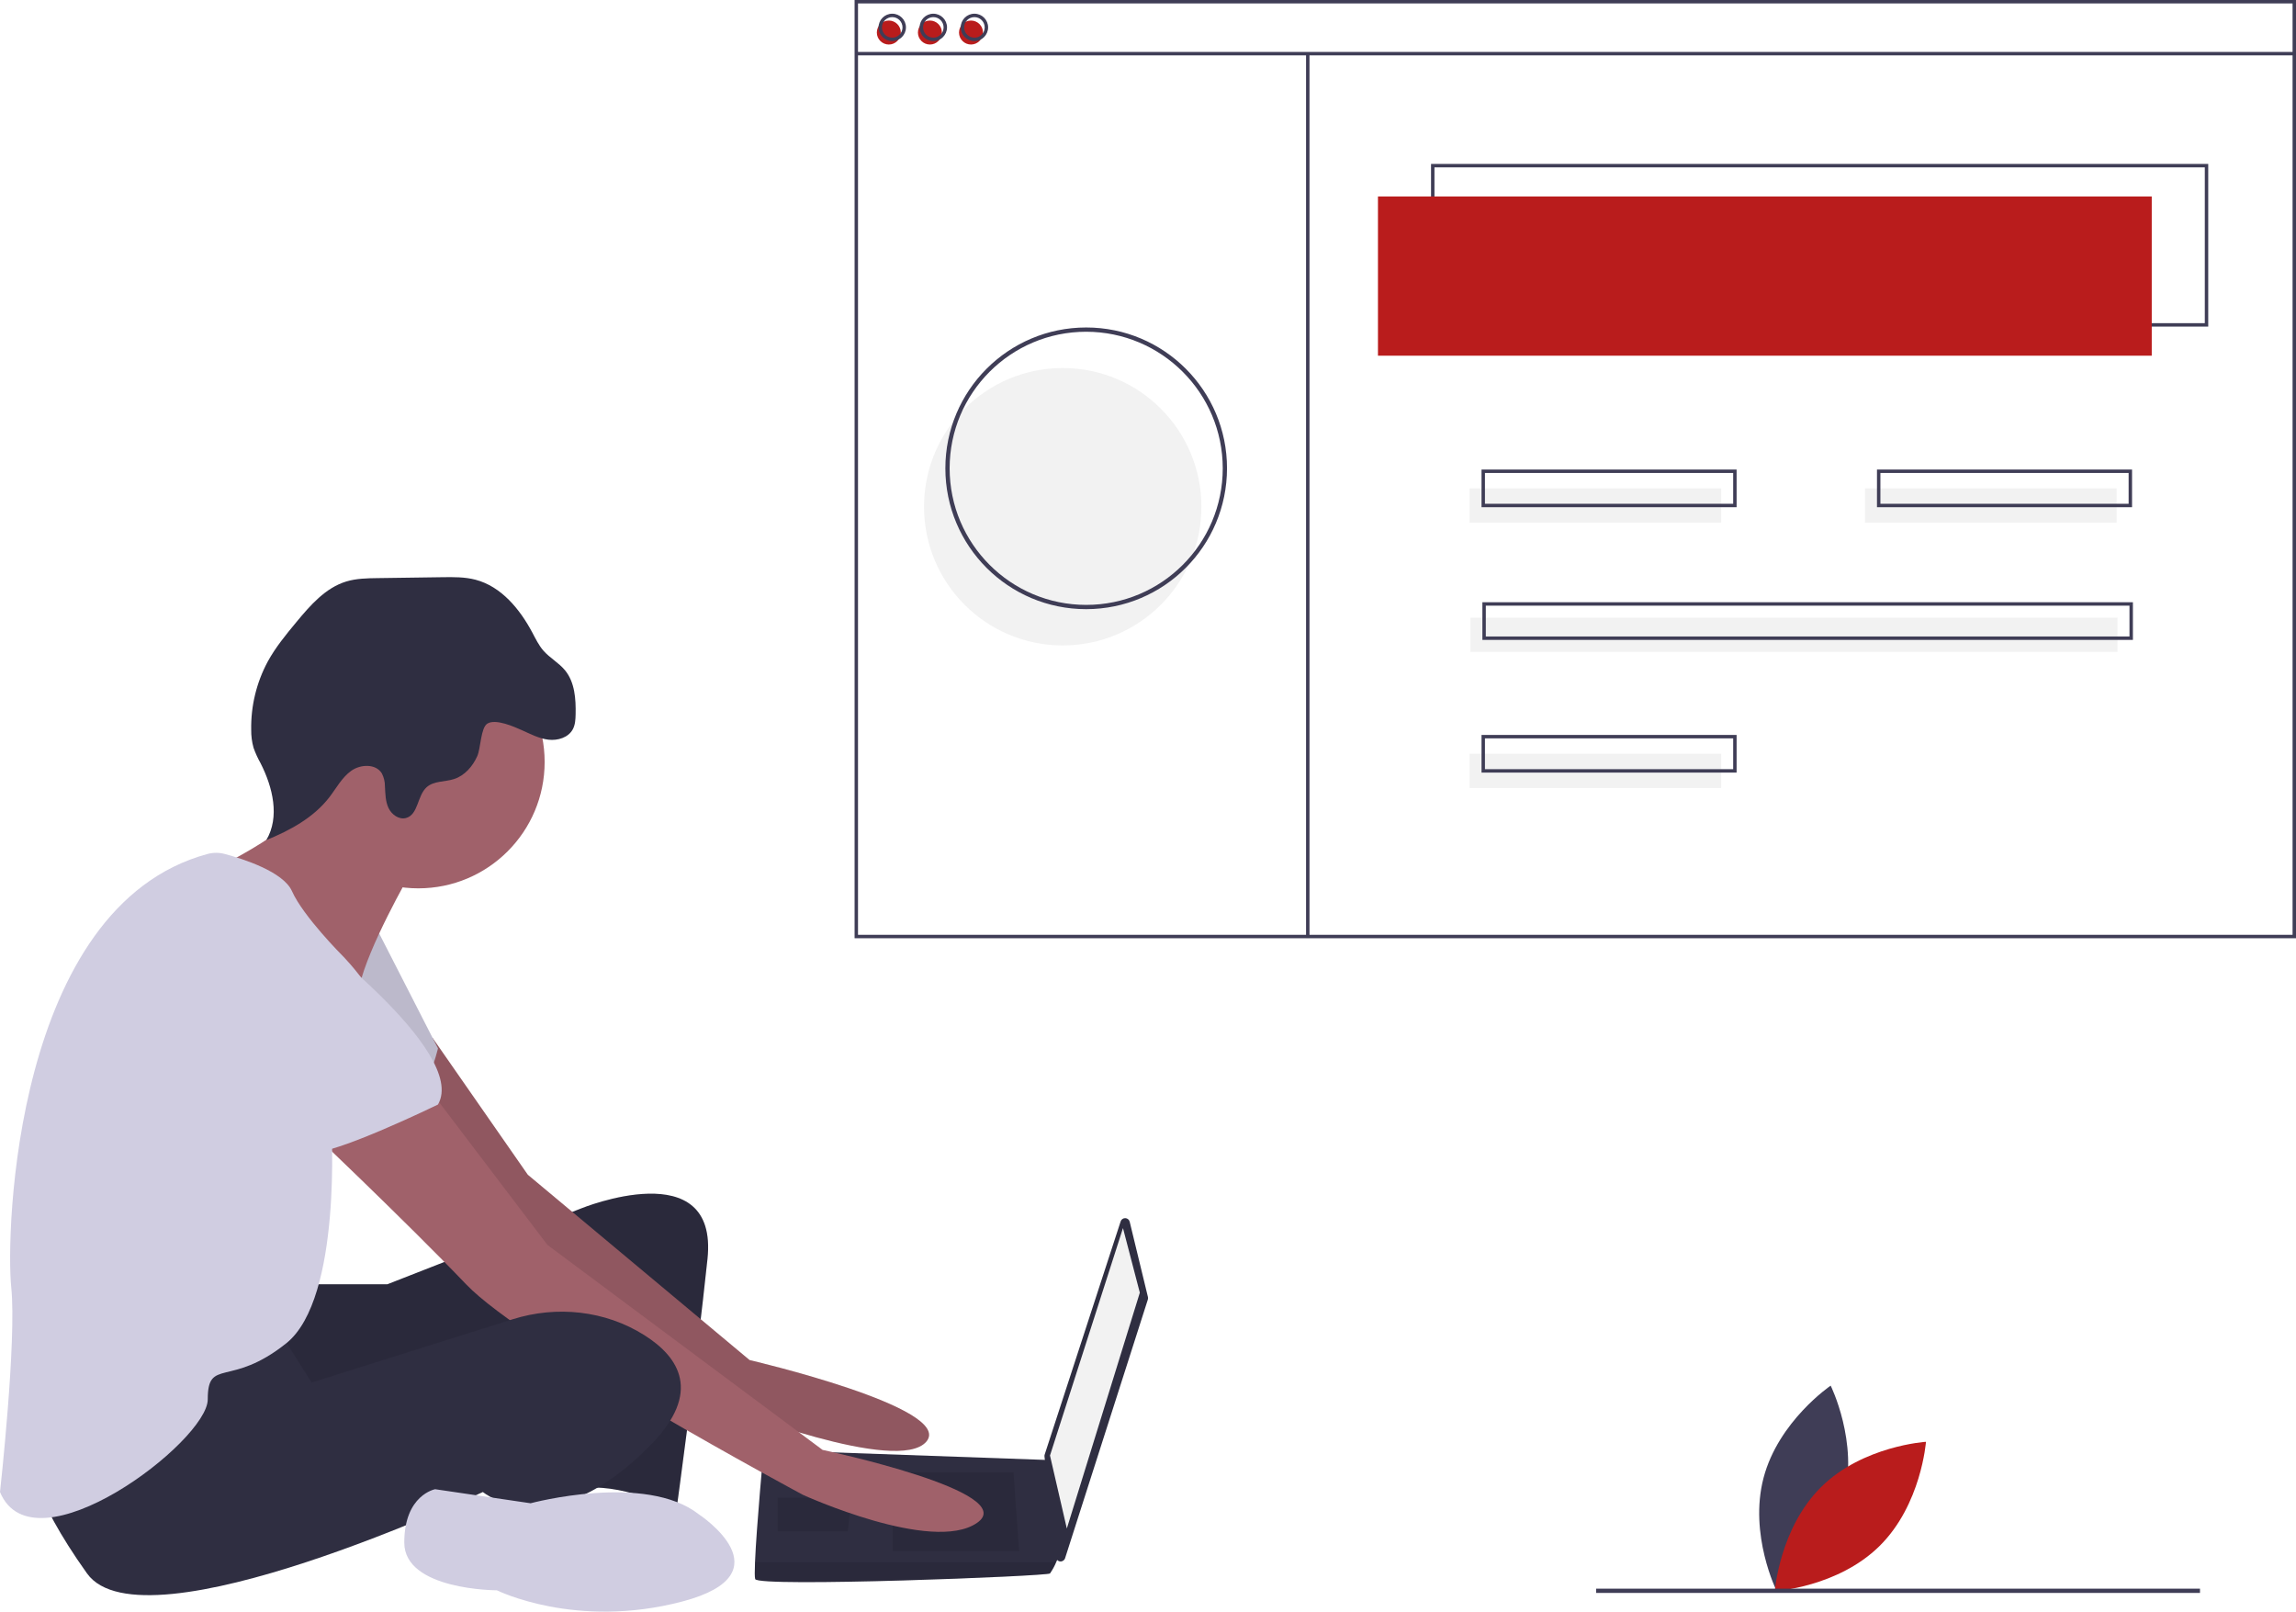
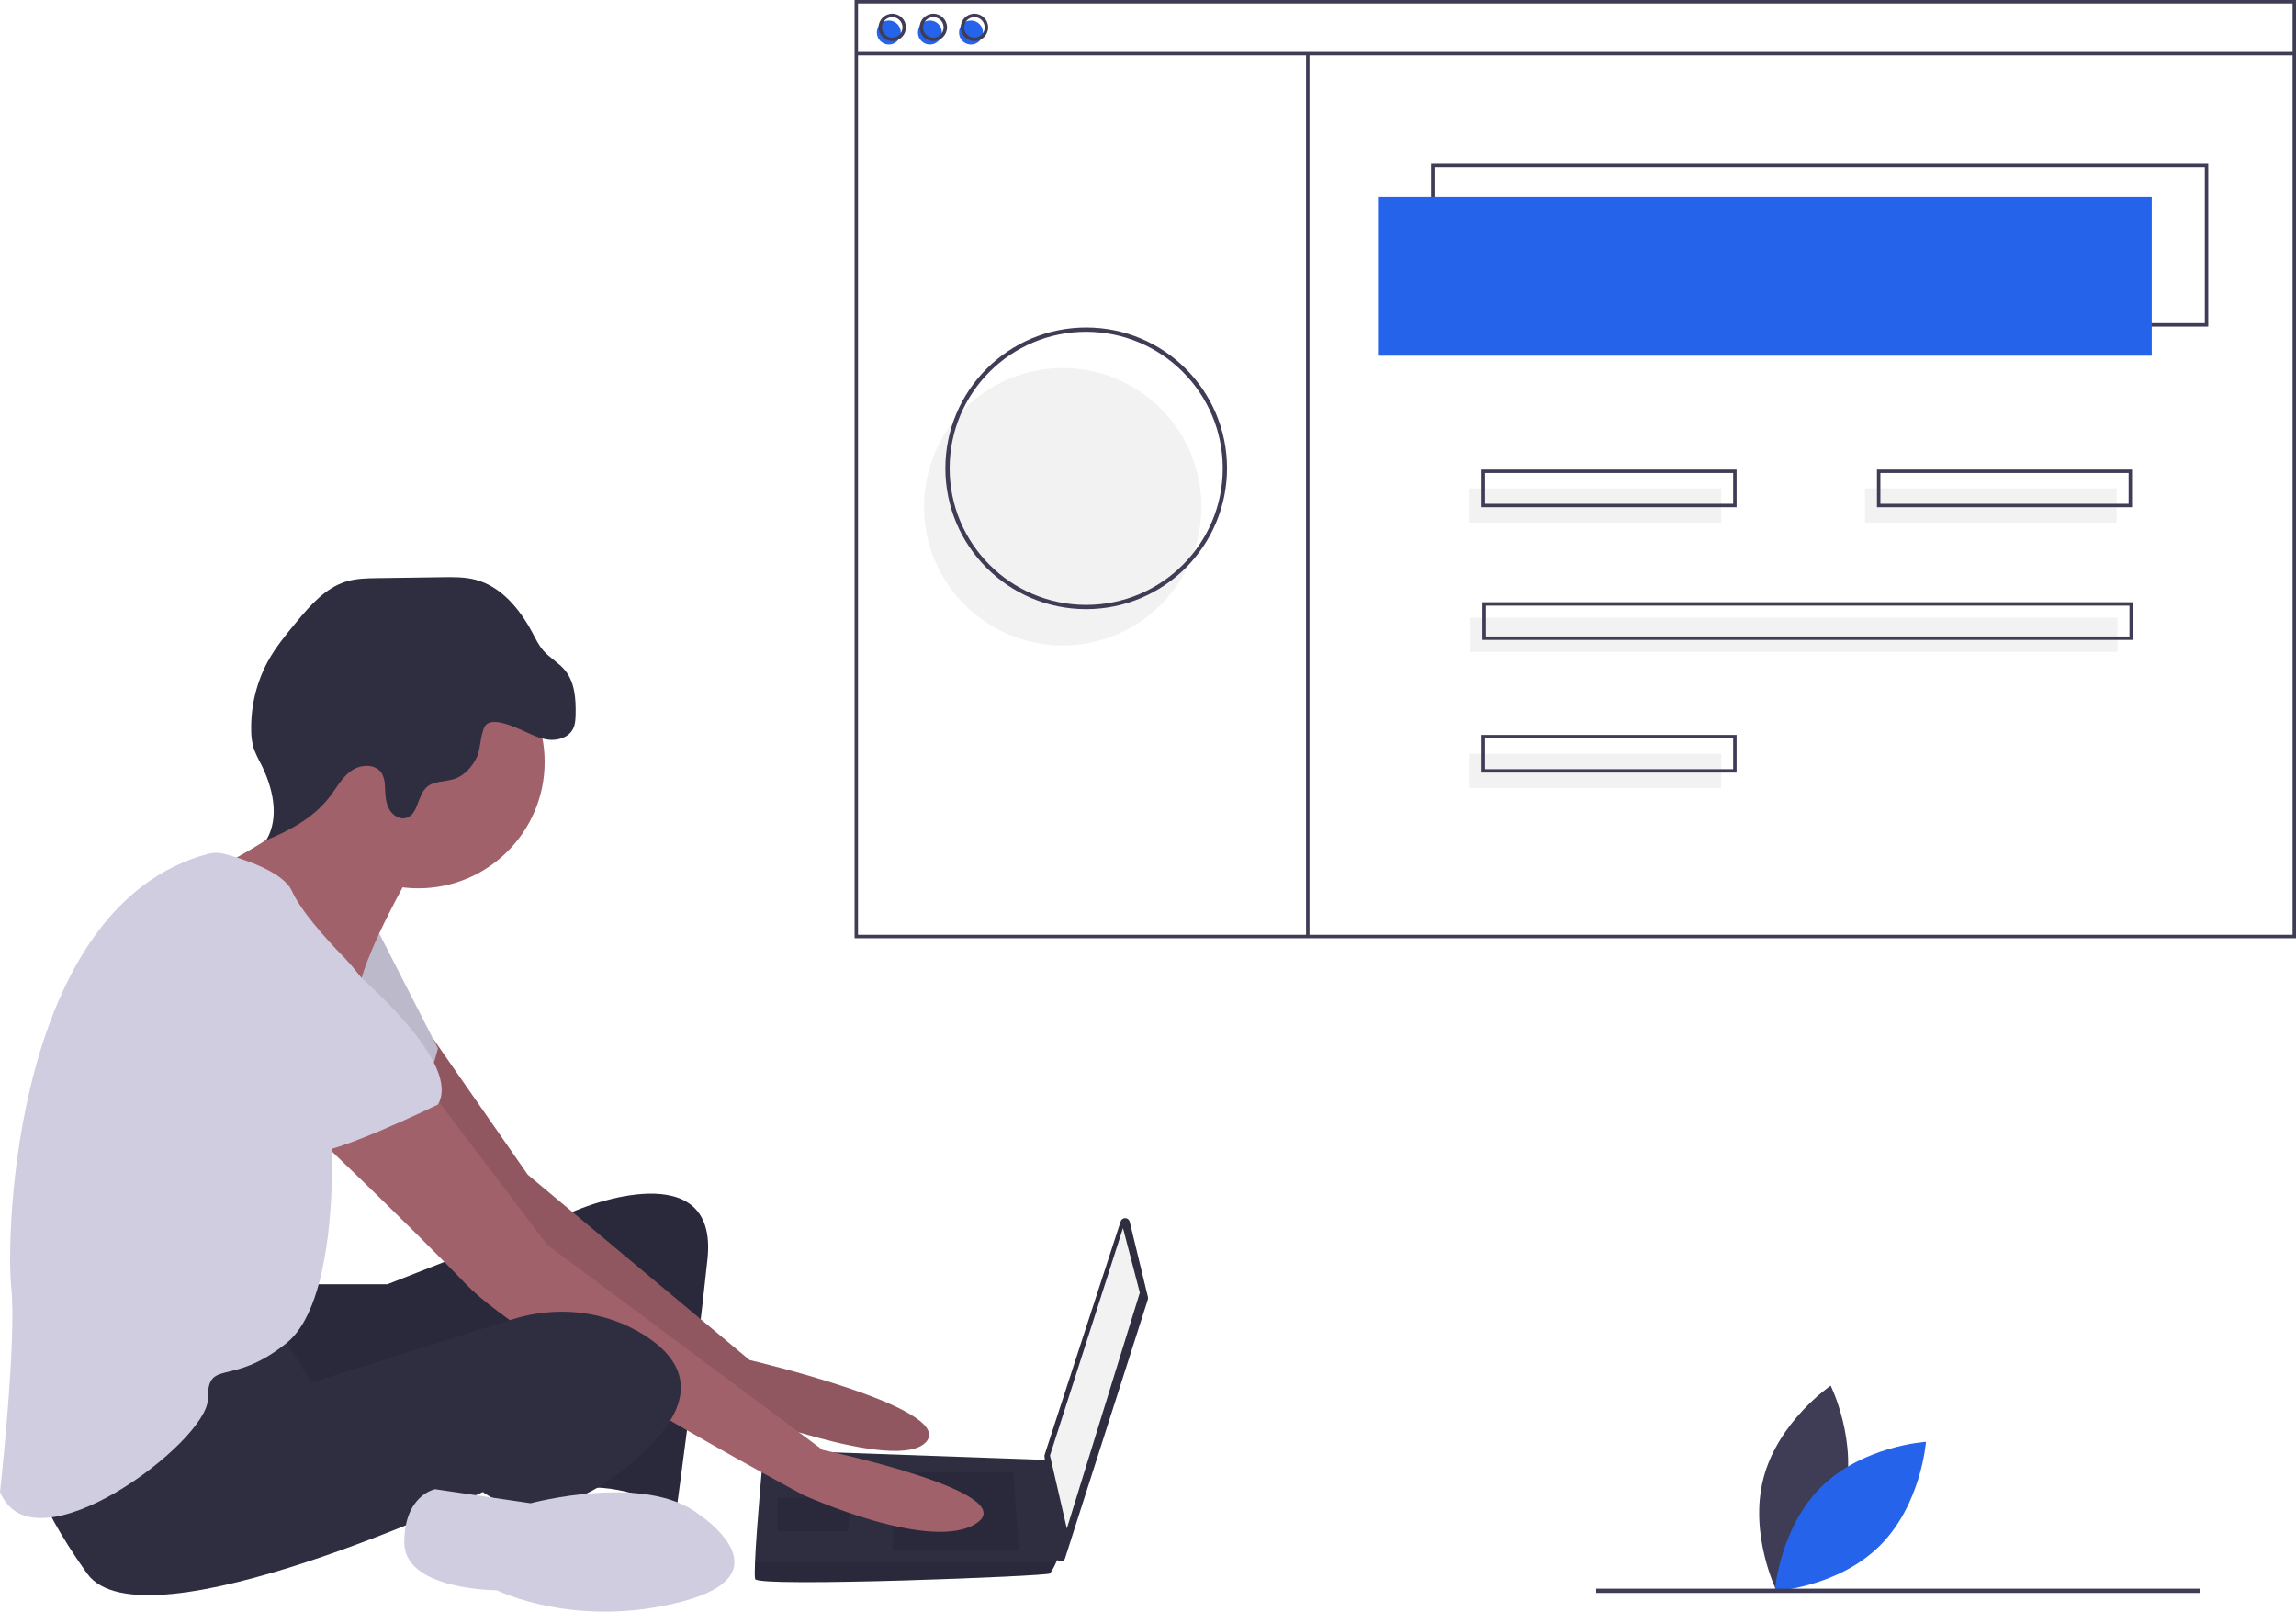
<svg xmlns="http://www.w3.org/2000/svg" id="ade8c9af-7e2e-4eda-b5c8-b06129257226" data-name="Layer 1" width="1076.064" height="755.228" viewBox="0 0 1076.064 755.228">
  <path d="M926.114,774.809c-6.985,26.598-31.459,43.22-31.459,43.22s-13.15-26.502-6.166-53.1,31.459-43.22,31.459-43.22S933.098,748.211,926.114,774.809Z" transform="translate(-61.96814 -72.38605)" fill="#3f3d56" />
-   <path d="M915.52,769.183c-19.563,19.327-21.751,48.831-21.751,48.831s29.528-1.831,49.091-21.159,21.751-48.831,21.751-48.831S935.082,749.855,915.52,769.183Z" transform="translate(-61.96814 -72.38605)" fill="#b91c1c" />
+   <path d="M915.52,769.183c-19.563,19.327-21.751,48.831-21.751,48.831s29.528-1.831,49.091-21.159,21.751-48.831,21.751-48.831S935.082,749.855,915.52,769.183Z" transform="translate(-61.96814 -72.38605)" fill="#2563eb" />
  <path d="M206.702,674.194h36.841l90.788-35.526s64.472-26.315,59.209,23.684-14.473,117.103-14.473,117.103-28.947-13.158-44.736-9.21-5.263-80.262-5.263-80.262-128.945,61.841-140.787,53.946-14.473-63.157-14.473-63.157Z" transform="translate(-61.96814 -72.38605)" fill="#2f2e41" />
  <path d="M206.702,674.194h36.841l90.788-35.526s64.472-26.315,59.209,23.684-14.473,117.103-14.473,117.103-28.947-13.158-44.736-9.21-5.263-80.262-5.263-80.262-128.945,61.841-140.787,53.946-14.473-63.157-14.473-63.157Z" transform="translate(-61.96814 -72.38605)" opacity="0.1" />
  <path d="M264.746,558.82l44.586,64.059L413.277,709.72s96.051,22.368,82.893,38.157S402.751,732.088,402.751,732.088s-119.735-86.84-123.682-93.419S231.702,570.249,231.702,570.249Z" transform="translate(-61.96814 -72.38605)" fill="#a0616a" />
  <path d="M264.746,558.82l44.586,64.059L413.277,709.72s96.051,22.368,82.893,38.157S402.751,732.088,402.751,732.088s-119.735-86.84-123.682-93.419S231.702,570.249,231.702,570.249Z" transform="translate(-61.96814 -72.38605)" opacity="0.1" />
  <path d="M238.281,507.092l28.947,56.578s-6.579,27.631-17.105,30.263-55.262-34.21-55.262-34.21Z" transform="translate(-61.96814 -72.38605)" fill="#d0cde1" />
  <path d="M238.281,507.092l28.947,56.578s-6.579,27.631-17.105,30.263-55.262-34.21-55.262-34.21Z" transform="translate(-61.96814 -72.38605)" opacity="0.1" />
  <path d="M591.419,644.9,599.97,680.172a2.203,2.203,0,0,1-.043,1.19L561.14,802.574a2.203,2.203,0,0,1-4.287-.423l-5.366-47.219a2.203,2.203,0,0,1,.094-.931L587.184,644.737A2.203,2.203,0,0,1,591.419,644.9Z" transform="translate(-61.96814 -72.38605)" fill="#2f2e41" />
  <polygon points="526.306 575.493 534.2 605.756 499.99 716.28 492.096 682.07 526.306 575.493" fill="#f2f2f2" />
  <path d="M415.909,812.35c1.316,3.947,136.839-1.316,138.155-2.632a28.561,28.561,0,0,0,2.895-5.263c1.237-2.632,2.368-5.263,2.368-5.263L554.064,756.588l-134.208-4.763s-3.355,36.105-4.039,52.631C415.646,808.626,415.646,811.56,415.909,812.35Z" transform="translate(-61.96814 -72.38605)" fill="#2f2e41" />
  <polygon points="474.991 689.965 477.622 726.806 418.413 726.806 418.413 689.965 474.991 689.965" opacity="0.1" />
  <polygon points="398.677 701.806 399.03 701.736 397.361 717.596 364.467 717.596 364.467 701.806 398.677 701.806" opacity="0.1" />
  <path d="M415.909,812.35c1.316,3.947,136.839-1.316,138.155-2.632a28.561,28.561,0,0,0,2.895-5.263H415.817C415.646,808.626,415.646,811.56,415.909,812.35Z" transform="translate(-61.96814 -72.38605)" opacity="0.1" />
  <circle cx="196.049" cy="357.076" r="59.209" fill="#a0616a" />
  <path d="M254.07,482.093s-19.736,34.21-23.684,52.631-59.209-36.841-59.209-36.841l-7.237-19.079s51.973-24.342,48.025-44.078S254.07,482.093,254.07,482.093Z" transform="translate(-61.96814 -72.38605)" fill="#a0616a" />
  <path d="M264.596,584.722l53.946,71.051,128.945,96.051s93.419,19.736,72.367,34.21-81.577-13.158-81.577-13.158S308.016,703.141,280.385,674.194s-78.946-77.63-78.946-77.63Z" transform="translate(-61.96814 -72.38605)" fill="#a0616a" />
  <path d="M192.229,695.247,208.018,720.246l94.231-29.646c20.676-6.505,43.348-4.111,61.687,7.442,16.447,10.362,26.973,26.809,3.289,51.15-47.368,48.683-78.946,22.368-78.946,22.368S129.072,846.559,102.757,809.718s-27.631-55.262-27.631-55.262S176.44,691.299,192.229,695.247Z" transform="translate(-61.96814 -72.38605)" fill="#2f2e41" />
  <path d="M389.593,782.087s42.104,27.631-7.895,40.789-86.84-5.263-86.84-5.263-43.42,0-43.42-22.368,14.473-25,14.473-25l44.736,6.579S364.594,762.351,389.593,782.087Z" transform="translate(-61.96814 -72.38605)" fill="#d0cde1" />
  <path d="M306.589,414.568c4.03,1.797,8.026,3.923,12.408,4.444s9.371-1.008,11.444-4.903c1.12-2.104,1.248-4.578,1.3-6.961.158-7.225-.364-15.036-4.943-20.627-2.914-3.559-7.167-5.802-10.184-9.274-2.161-2.488-3.599-5.503-5.148-8.411-5.866-11.017-14.551-21.606-26.622-24.782-5.04-1.326-10.328-1.262-15.539-1.188l-30.397.429c-4.919.069-9.914.15-14.623,1.574-9.784,2.958-16.908,11.186-23.432,19.054-4.881,5.887-9.775,11.834-13.439,18.547a65.079,65.079,0,0,0-7.714,31.887,29.833,29.833,0,0,0,1.093,8.437,46.822,46.822,0,0,0,3.316,7.284c5.7,11.197,9.085,25.182,2.665,35.983,11.152-4.555,22.186-10.528,29.542-20.068,3.291-4.267,5.872-9.263,10.258-12.395s11.532-3.403,14.346,1.193a12.857,12.857,0,0,1,1.451,6.022c.206,3.45.2,7.033,1.663,10.164s4.947,5.658,8.273,4.721c5.729-1.614,5.18-10.406,9.593-14.4,3.351-3.033,8.521-2.453,12.826-3.83,5.016-1.604,8.779-5.95,10.924-10.759,1.63-3.656,1.606-13.223,4.691-15.203C294.208,409.022,303.004,412.969,306.589,414.568Z" transform="translate(-61.96814 -72.38605)" fill="#2f2e41" />
  <path d="M159.24,472.562a15.616,15.616,0,0,1,8.128.021c8.446,2.268,27.38,8.27,31.44,17.405,5.263,11.842,23.684,30.263,23.684,30.263s25,25,19.736,42.104-25,36.841-25,36.841,5.263,81.577-21.052,102.63-36.841,6.579-36.841,26.315S77.757,809.718,61.968,771.561c0,0,7.895-71.051,5.263-96.051C64.638,650.871,68.434,497.145,159.24,472.562Z" transform="translate(-61.96814 -72.38605)" fill="#d0cde1" />
  <path d="M201.439,505.777s80.262,59.209,65.788,84.209c0,0-48.683,23.684-59.209,22.368s-51.315-47.368-61.841-51.315S130.388,486.04,201.439,505.777Z" transform="translate(-61.96814 -72.38605)" fill="#d0cde1" />
  <circle cx="498.064" cy="237.458" r="65" fill="#f2f2f2" />
  <path d="M1096.898,225.427H732.649V149.207H1096.898ZM734.254,223.822h361.039v-73.01H734.254Z" transform="translate(-61.96814 -72.38605)" fill="#3f3d56" />
-   <rect x="645.809" y="92.065" width="362.644" height="74.615" fill="#b91c1c" />
-   <circle cx="416.565" cy="15.244" r="5.616" fill="#b91c1c" />
-   <circle cx="435.82" cy="15.244" r="5.616" fill="#b91c1c" />
-   <circle cx="455.076" cy="15.244" r="5.616" fill="#b91c1c" />
+   <rect x="645.809" y="92.065" width="362.644" height="74.615" fill="#2563eb" />
+   <circle cx="416.565" cy="15.244" r="5.616" fill="#2563eb" />
+   <circle cx="435.82" cy="15.244" r="5.616" fill="#2563eb" />
+   <circle cx="455.076" cy="15.244" r="5.616" fill="#2563eb" />
  <path d="M1138.032,512.052H462.487V72.386h675.545Zm-673.94-1.605h672.336V73.991H464.092Z" transform="translate(-61.96814 -72.38605)" fill="#3f3d56" />
  <rect x="401.321" y="24.338" width="673.94" height="1.605" fill="#3f3d56" />
  <path d="M480.138,91.641a6.418,6.418,0,1,1,6.418-6.418A6.426,6.426,0,0,1,480.138,91.641Zm0-11.232a4.814,4.814,0,1,0,4.814,4.814A4.819,4.819,0,0,0,480.138,80.409Z" transform="translate(-61.96814 -72.38605)" fill="#3f3d56" />
  <path d="M499.393,91.641a6.418,6.418,0,1,1,6.418-6.418A6.426,6.426,0,0,1,499.393,91.641Zm0-11.232a4.814,4.814,0,1,0,4.814,4.814A4.819,4.819,0,0,0,499.393,80.409Z" transform="translate(-61.96814 -72.38605)" fill="#3f3d56" />
  <path d="M518.649,91.641A6.418,6.418,0,1,1,525.067,85.223,6.426,6.426,0,0,1,518.649,91.641Zm0-11.232a4.814,4.814,0,1,0,4.814,4.814A4.819,4.819,0,0,0,518.649,80.409Z" transform="translate(-61.96814 -72.38605)" fill="#3f3d56" />
  <rect x="612.109" y="25.14" width="1.605" height="414.346" fill="#3f3d56" />
  <rect x="688.733" y="228.859" width="117.94" height="16.046" fill="#f2f2f2" />
  <rect x="874.067" y="228.859" width="117.94" height="16.046" fill="#f2f2f2" />
  <path d="M875.861,310.07H756.317V292.42H875.861Zm-117.94-1.605H874.257V294.024H757.922Z" transform="translate(-61.96814 -72.38605)" fill="#3f3d56" />
  <rect x="688.733" y="353.217" width="117.94" height="16.046" fill="#f2f2f2" />
  <path d="M875.861,434.428H756.317V416.778H875.861Zm-117.94-1.605H874.257V418.382H757.922Z" transform="translate(-61.96814 -72.38605)" fill="#3f3d56" />
  <rect x="689.134" y="289.433" width="303.273" height="16.046" fill="#f2f2f2" />
  <path d="M1061.596,372.249H756.718V354.599h304.878ZM758.323,370.645h301.669V356.203H758.323Z" transform="translate(-61.96814 -72.38605)" fill="#3f3d56" />
  <path d="M1061.195,310.07H941.651V292.42H1061.195Zm-117.94-1.605h116.335V294.024H943.255Z" transform="translate(-61.96814 -72.38605)" fill="#3f3d56" />
  <path d="M571.032,357.844a66,66,0,1,1,66-66A66.075,66.075,0,0,1,571.032,357.844Zm0-130a64,64,0,1,0,64,64A64.073,64.073,0,0,0,571.032,227.844Z" transform="translate(-61.96814 -72.38605)" fill="#3f3d56" />
  <rect x="748.064" y="744.458" width="283" height="2" fill="#3f3d56" />
</svg>
